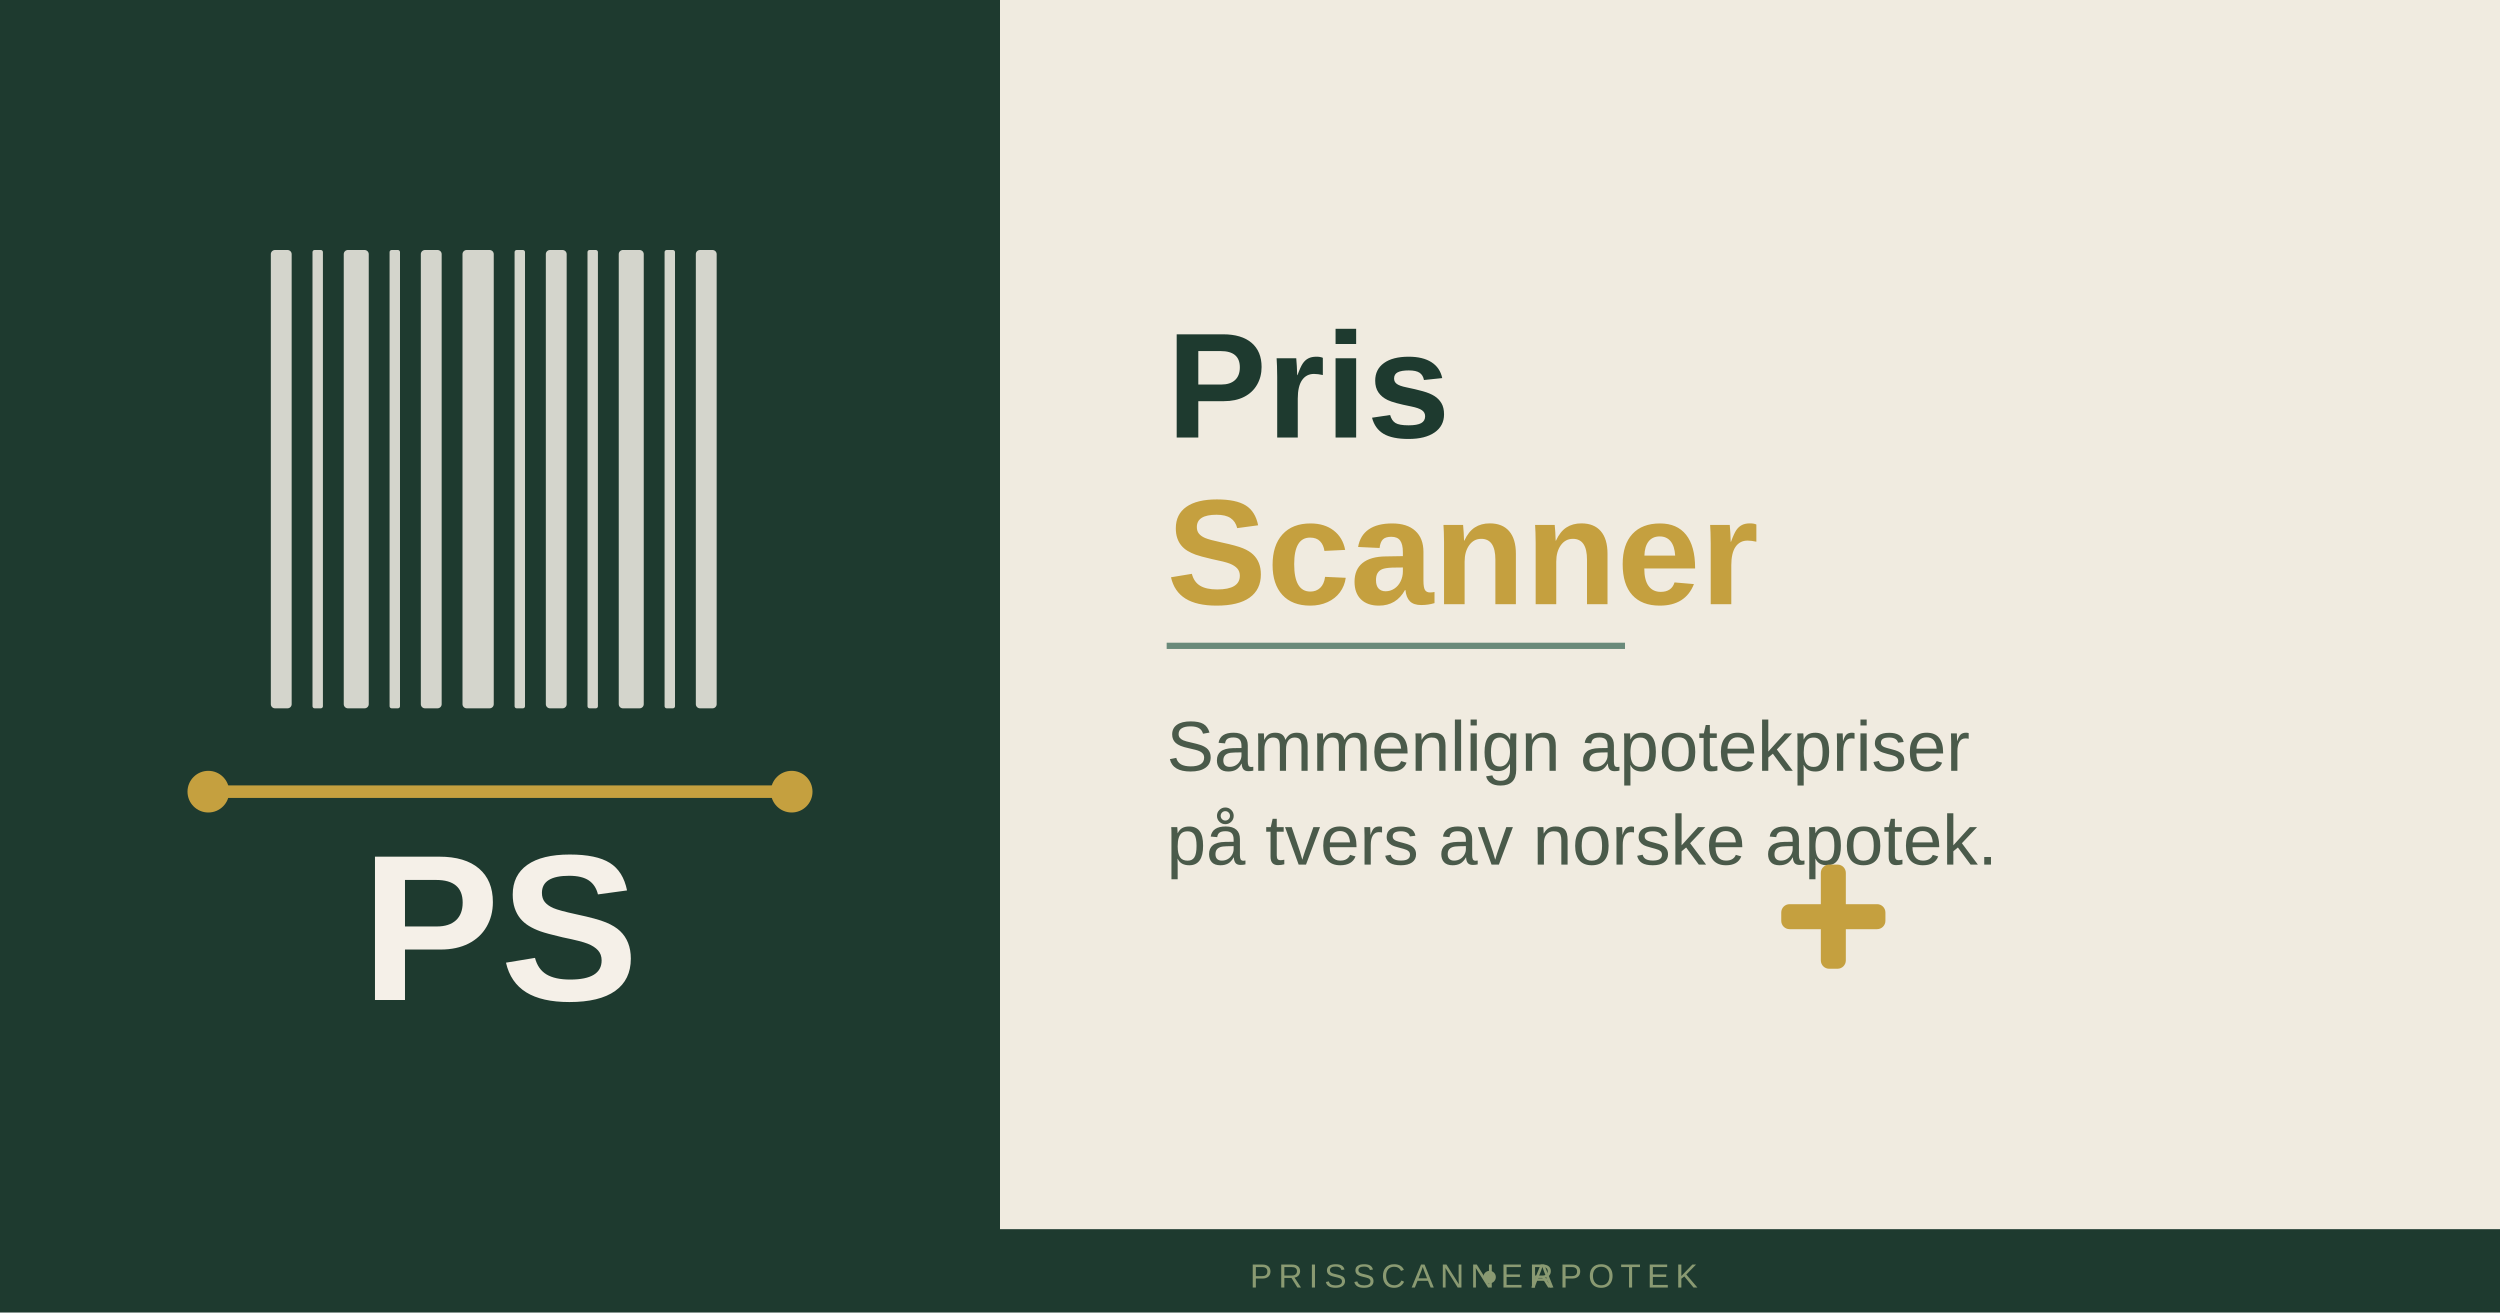
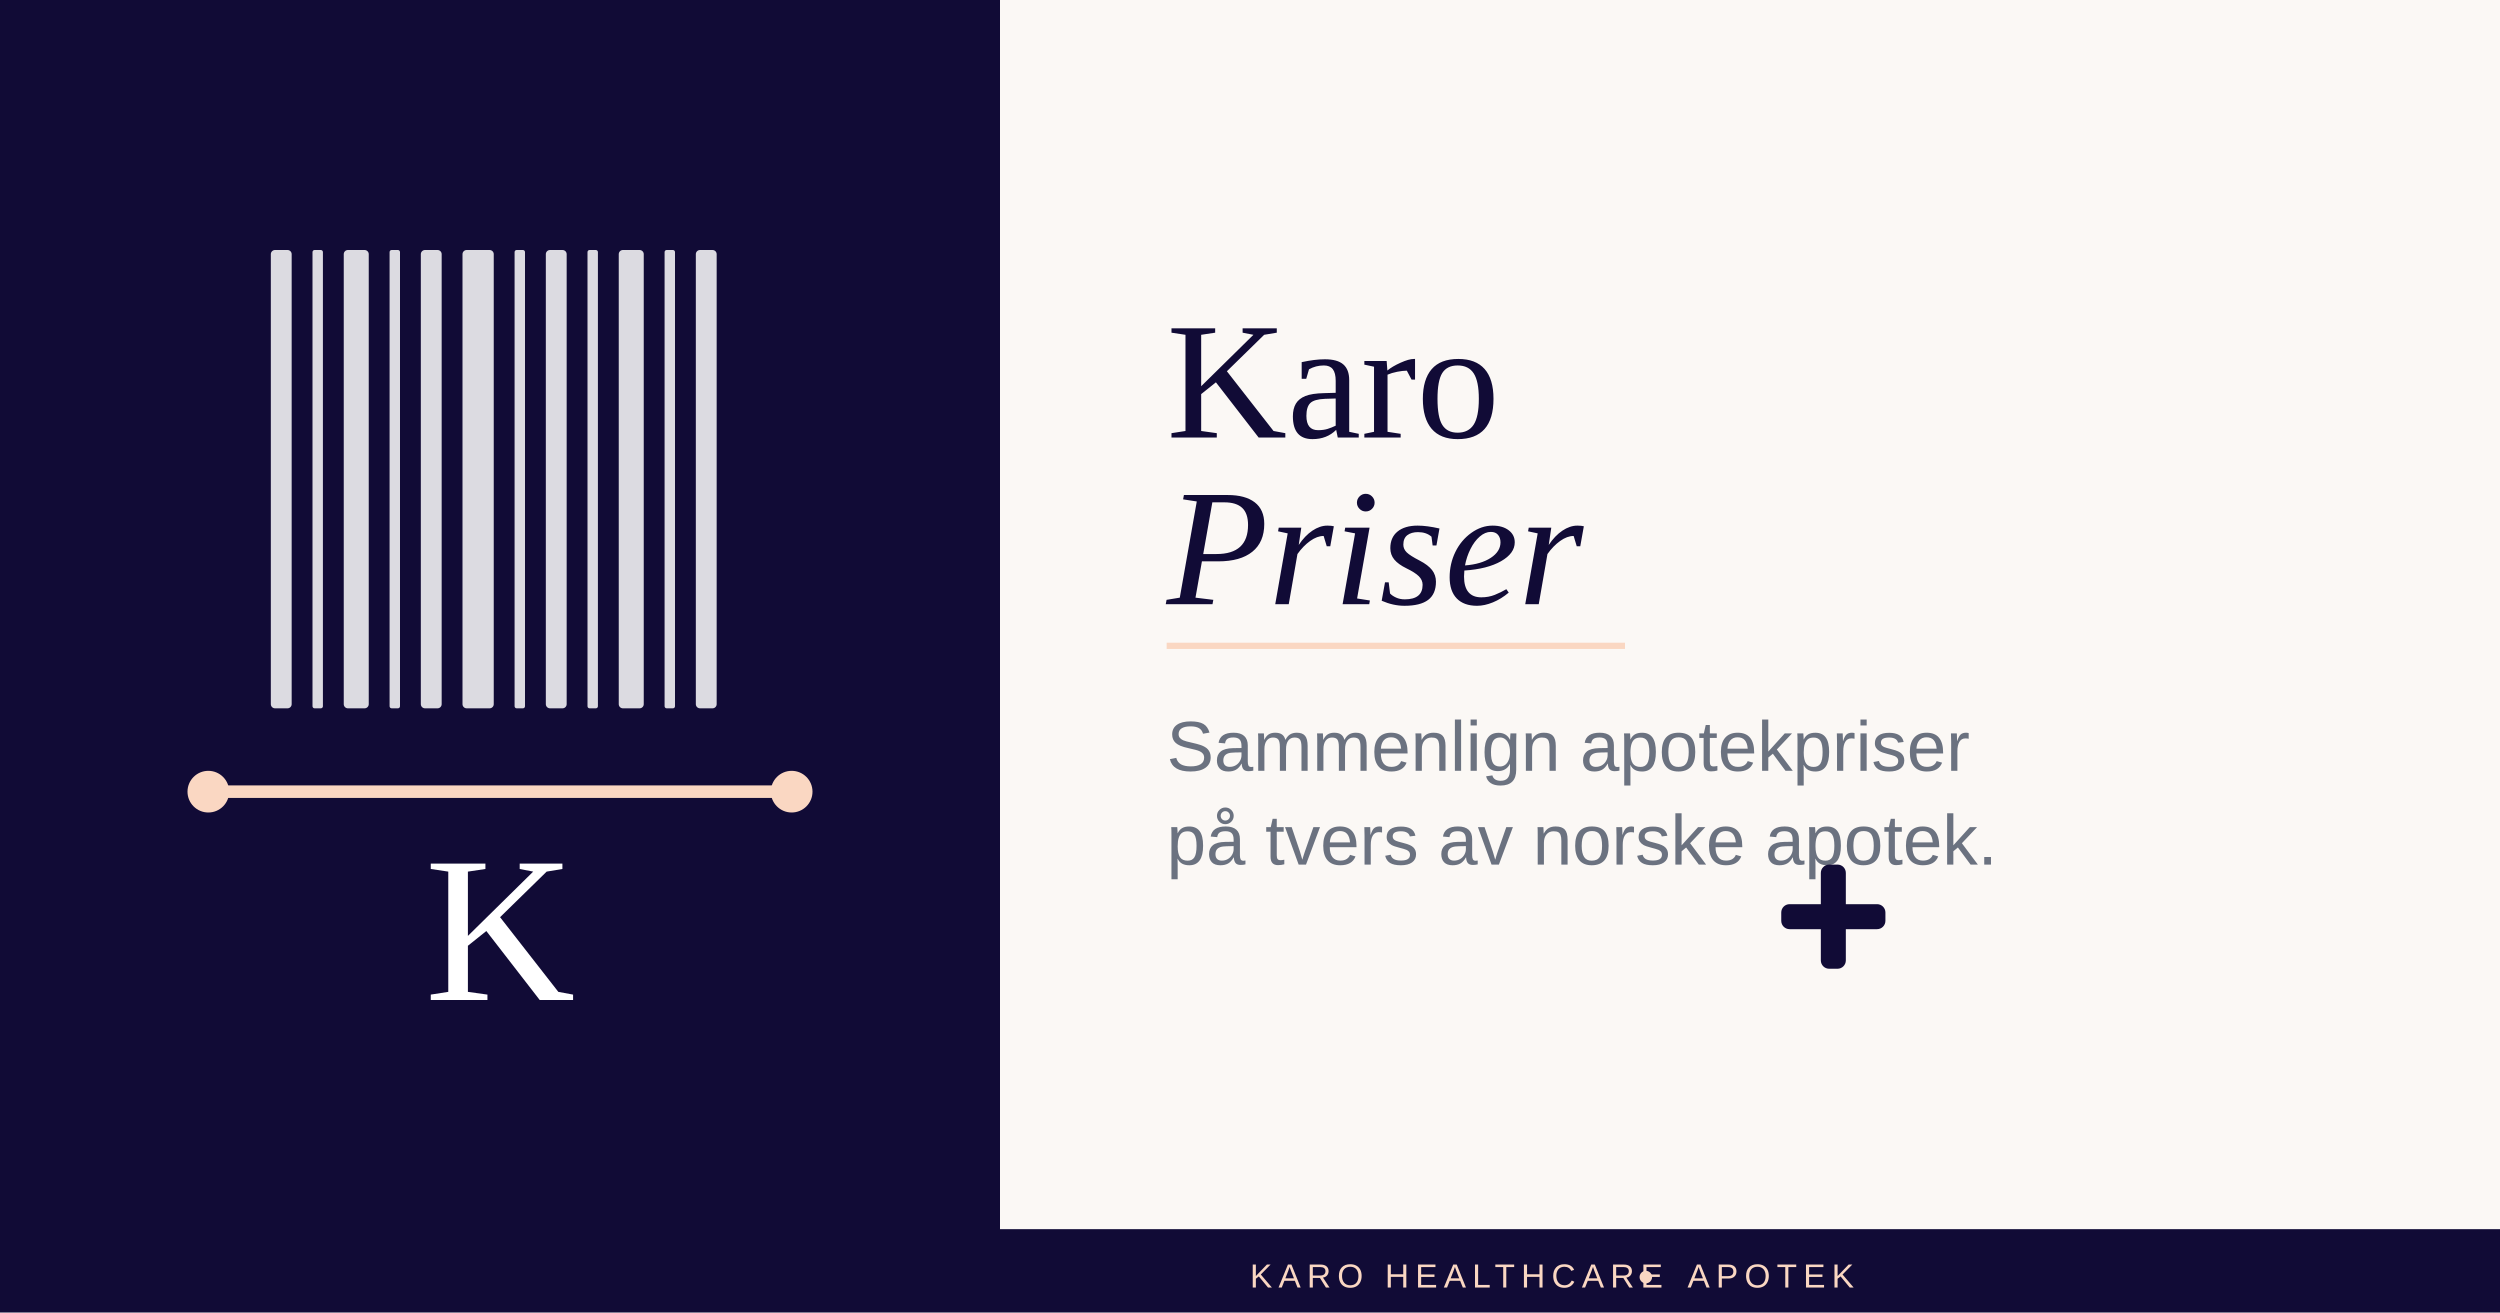
<svg xmlns="http://www.w3.org/2000/svg" viewBox="0 0 1200 630" width="1200" height="630">
-   <rect x="0" y="0" width="480" height="630" fill="#1e3a2f" />
-   <rect x="480" y="0" width="720" height="590" fill="#f0ebe0" />
-   <rect x="480" y="590" width="720" height="40" fill="#1e3a2f" />
-   <g fill="#f5f0e8" opacity="0.85">
+   <rect x="0" y="0" width="480" height="630" fill="#110B36" />
+   <rect x="480" y="0" width="720" height="590" fill="#FBF8F5" />
+   <rect x="480" y="590" width="720" height="40" fill="#110B36" />
+   <g fill="#FFFFFF" opacity="0.85">
    <rect x="130" y="120" width="10" height="220" rx="2" />
    <rect x="150" y="120" width="5" height="220" rx="1" />
    <rect x="165" y="120" width="12" height="220" rx="2" />
    <rect x="187" y="120" width="5" height="220" rx="1" />
    <rect x="202" y="120" width="10" height="220" rx="2" />
    <rect x="222" y="120" width="15" height="220" rx="2" />
    <rect x="247" y="120" width="5" height="220" rx="1" />
    <rect x="262" y="120" width="10" height="220" rx="2" />
    <rect x="282" y="120" width="5" height="220" rx="1" />
    <rect x="297" y="120" width="12" height="220" rx="2" />
    <rect x="319" y="120" width="5" height="220" rx="1" />
    <rect x="334" y="120" width="10" height="220" rx="2" />
  </g>
-   <text x="240" y="480" text-anchor="middle" font-family="Arial, Helvetica, sans-serif" font-weight="bold" font-size="100" fill="#f5f0e8">PS</text>
-   <line x1="100" y1="380" x2="380" y2="380" stroke="#c5a03f" stroke-width="6" stroke-linecap="round" />
-   <circle cx="100" cy="380" r="10" fill="#c5a03f" />
-   <circle cx="380" cy="380" r="10" fill="#c5a03f" />
-   <text x="560" y="210" font-family="Arial, Helvetica, sans-serif" font-weight="bold" font-size="72" fill="#1e3a2f">Pris</text>
-   <text x="560" y="290" font-family="Arial, Helvetica, sans-serif" font-weight="900" font-size="72" fill="#c5a03f">Scanner</text>
-   <line x1="560" y1="310" x2="780" y2="310" stroke="#6a8a7a" stroke-width="3" />
-   <text x="560" y="370" font-family="Arial, Helvetica, sans-serif" font-size="34" fill="#4a5a4a">Sammenlign apotekpriser</text>
-   <text x="560" y="415" font-family="Arial, Helvetica, sans-serif" font-size="34" fill="#4a5a4a">på tvers av norske apotek.</text>
+   <text x="240" y="480" text-anchor="middle" font-family="Georgia, 'Times New Roman', serif" font-size="100" fill="#FFFFFF">K</text>
+   <line x1="100" y1="380" x2="380" y2="380" stroke="#FAD7C2" stroke-width="6" stroke-linecap="round" />
+   <circle cx="100" cy="380" r="10" fill="#FAD7C2" />
+   <circle cx="380" cy="380" r="10" fill="#FAD7C2" />
+   <text x="560" y="210" font-family="Georgia, 'Times New Roman', serif" font-size="80" fill="#110B36">Karo</text>
+   <text x="560" y="290" font-family="Georgia, 'Times New Roman', serif" font-style="italic" font-size="80" fill="#110B36">Priser</text>
+   <line x1="560" y1="310" x2="780" y2="310" stroke="#FAD7C2" stroke-width="3" />
+   <text x="560" y="370" font-family="Arial, Helvetica, sans-serif" font-size="34" fill="#6B7280">Sammenlign apotekpriser</text>
+   <text x="560" y="415" font-family="Arial, Helvetica, sans-serif" font-size="34" fill="#6B7280">på tvers av norske apotek.</text>
  <g transform="translate(880, 440)">
-     <rect x="-6" y="-25" width="12" height="50" rx="4" fill="#c5a03f" />
-     <rect x="-25" y="-6" width="50" height="12" rx="4" fill="#c5a03f" />
+     <rect x="-6" y="-25" width="12" height="50" rx="4" fill="#110B36" />
+     <rect x="-25" y="-6" width="50" height="12" rx="4" fill="#110B36" />
  </g>
-   <text x="600" y="618" font-family="Arial, Helvetica, sans-serif" font-size="16" fill="#8a9a72" letter-spacing="3">PRISSCANNER</text>
-   <circle cx="715" cy="613" r="3" fill="#8a9a72" />
-   <text x="735" y="618" font-family="Arial, Helvetica, sans-serif" font-size="16" fill="#8a9a72" letter-spacing="3">APOTEK</text>
+   <text x="600" y="618" font-family="Arial, Helvetica, sans-serif" font-size="16" fill="#FAD7C2" letter-spacing="3">KARO HEALTHCARE</text>
+   <circle cx="790" cy="613" r="3" fill="#FAD7C2" />
+   <text x="810" y="618" font-family="Arial, Helvetica, sans-serif" font-size="16" fill="#FAD7C2" letter-spacing="3">APOTEK</text>
</svg>
